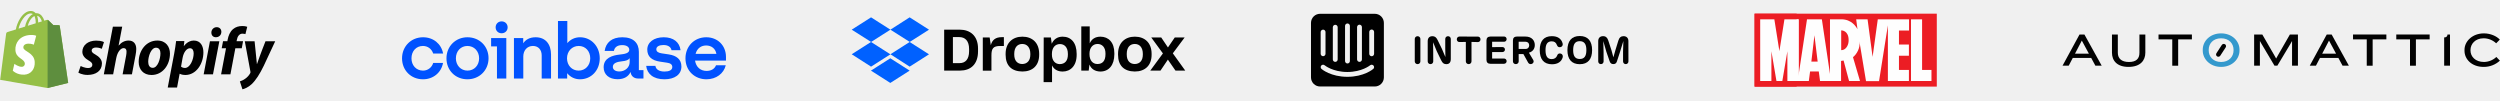
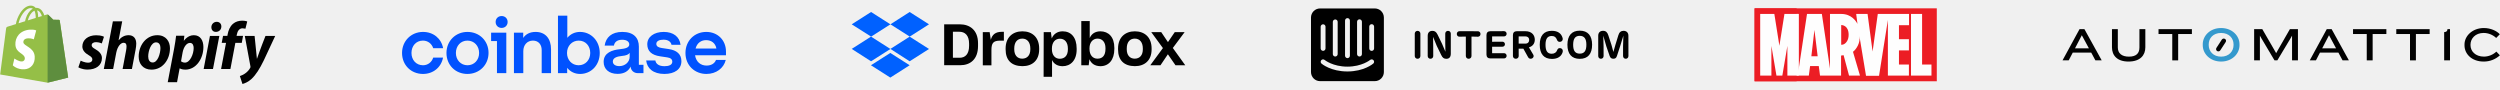
- <svg xmlns="http://www.w3.org/2000/svg" width="1072" height="43" viewBox="0 0 1372 43" fill="none">
+ <svg xmlns="http://www.w3.org/2000/svg" width="1200" height="43" viewBox="0 0 1372 43" fill="none">
  <g clip-path="url(#clip0_2_8855)">
    <path d="M32.776 8.144C32.747 7.931 32.56 7.812 32.405 7.799C32.252 7.786 29.241 7.741 29.241 7.741C29.241 7.741 26.722 5.295 26.474 5.046C26.225 4.798 25.739 4.873 25.55 4.929C25.548 4.93 25.077 5.076 24.285 5.321C24.153 4.892 23.958 4.363 23.68 3.833C22.783 2.122 21.47 1.218 19.884 1.215C19.881 1.215 19.88 1.215 19.878 1.215C19.767 1.215 19.658 1.226 19.548 1.235C19.501 1.179 19.454 1.124 19.405 1.07C18.714 0.33 17.828 -0.03 16.766 0.002C14.717 0.061 12.677 1.54 11.022 4.169C9.858 6.018 8.972 8.341 8.721 10.14C6.368 10.869 4.723 11.378 4.687 11.39C3.499 11.763 3.462 11.799 3.307 12.919C3.192 13.765 0.085 37.792 0.085 37.792L26.124 42.295L37.41 39.489C37.41 39.489 32.805 8.358 32.776 8.144ZM22.982 5.725C22.382 5.91 21.7 6.121 20.961 6.35C20.946 5.313 20.822 3.869 20.339 2.622C21.894 2.917 22.659 4.676 22.982 5.725ZM19.599 6.772C18.234 7.195 16.745 7.656 15.251 8.118C15.671 6.51 16.468 4.908 17.447 3.858C17.81 3.467 18.32 3.032 18.923 2.783C19.489 3.966 19.613 5.64 19.599 6.772ZM16.807 1.365C17.288 1.355 17.693 1.46 18.039 1.688C17.485 1.976 16.95 2.389 16.448 2.927C15.147 4.324 14.149 6.491 13.751 8.582C12.511 8.966 11.298 9.342 10.181 9.687C10.886 6.396 13.645 1.457 16.807 1.365Z" fill="#95BF47" />
    <path d="M32.406 7.8C32.253 7.788 29.242 7.742 29.242 7.742C29.242 7.742 26.724 5.296 26.475 5.048C26.382 4.955 26.256 4.907 26.125 4.887L26.126 42.294L37.411 39.489C37.411 39.489 32.806 8.359 32.777 8.145C32.748 7.932 32.56 7.813 32.406 7.8Z" fill="#5E8E3E" />
    <path d="M19.87 13.603L18.559 18.506C18.559 18.506 17.097 17.841 15.364 17.95C12.822 18.111 12.795 19.714 12.821 20.116C12.96 22.31 18.729 22.788 19.053 27.925C19.308 31.967 16.909 34.731 13.454 34.95C9.306 35.211 7.022 32.765 7.022 32.765L7.901 29.026C7.901 29.026 10.2 30.761 12.04 30.644C13.241 30.568 13.671 29.591 13.627 28.899C13.447 26.039 8.748 26.208 8.452 21.507C8.202 17.551 10.8 13.543 16.532 13.182C18.74 13.04 19.87 13.603 19.87 13.603Z" fill="white" />
    <path d="M52.271 23.871C50.974 23.167 50.307 22.573 50.307 21.758C50.307 20.72 51.233 20.052 52.68 20.052C54.364 20.052 55.868 20.757 55.868 20.757L57.054 17.123C57.054 17.123 55.963 16.27 52.753 16.27C48.286 16.27 45.191 18.828 45.191 22.424C45.191 24.463 46.636 26.021 48.565 27.132C50.122 28.021 50.678 28.652 50.678 29.579C50.678 30.542 49.9 31.321 48.454 31.321C46.3 31.321 44.265 30.208 44.265 30.208L43.005 33.842C43.005 33.842 44.885 35.102 48.047 35.102C52.644 35.102 55.943 32.841 55.943 28.763C55.942 26.577 54.274 25.02 52.271 23.871Z" fill="black" />
    <path d="M70.586 16.234C68.324 16.234 66.545 17.309 65.174 18.94L65.099 18.903L67.064 8.634H61.947L56.98 34.769H62.096L63.801 25.836C64.468 22.462 66.211 20.387 67.842 20.387C68.991 20.387 69.437 21.165 69.437 22.278C69.437 22.982 69.362 23.835 69.215 24.539L67.287 34.77H72.404L74.405 24.205C74.628 23.093 74.776 21.759 74.776 20.868C74.774 17.976 73.255 16.234 70.586 16.234Z" fill="black" />
    <path d="M86.34 16.234C80.186 16.234 76.109 21.795 76.109 27.985C76.109 31.952 78.555 35.139 83.153 35.139C89.195 35.139 93.273 29.727 93.273 23.388C93.273 19.718 91.123 16.234 86.34 16.234ZM83.82 31.211C82.077 31.211 81.335 29.729 81.335 27.875C81.335 24.946 82.856 20.164 85.636 20.164C87.453 20.164 88.045 21.721 88.045 23.241C88.045 26.392 86.526 31.211 83.82 31.211Z" fill="black" />
    <path d="M106.36 16.234C102.906 16.234 100.947 19.274 100.947 19.274H100.873L101.17 16.531H96.647C96.425 18.385 96.016 21.201 95.61 23.315L92.05 42.035H97.167L98.575 34.473H98.687C98.687 34.473 99.736 35.139 101.69 35.139C107.695 35.139 111.624 28.986 111.624 22.757C111.624 19.311 110.103 16.234 106.36 16.234ZM101.466 31.285C100.138 31.285 99.352 30.543 99.352 30.543L100.205 25.761C100.799 22.573 102.466 20.46 104.246 20.46C105.803 20.46 106.285 21.905 106.285 23.278C106.285 26.577 104.32 31.285 101.466 31.285Z" fill="black" />
    <path d="M118.927 8.894C117.296 8.894 115.999 10.191 115.999 11.859C115.999 13.379 116.962 14.417 118.408 14.417H118.482C120.077 14.417 121.448 13.342 121.485 11.452C121.485 9.969 120.484 8.894 118.927 8.894Z" fill="black" />
    <path d="M111.772 34.769H116.887L120.373 16.643H115.219L111.772 34.769Z" fill="black" />
    <path d="M133.385 16.605H129.826L130.011 15.752C130.308 14.01 131.346 12.453 133.051 12.453C133.961 12.453 134.682 12.712 134.682 12.712L135.683 8.709C135.683 8.709 134.793 8.264 132.902 8.264C131.085 8.264 129.27 8.783 127.897 9.969C126.155 11.452 125.339 13.601 124.932 15.752L124.784 16.605H122.411L121.669 20.461H124.043L121.337 34.77H126.453L129.159 20.461H132.681L133.385 16.605Z" fill="black" />
    <path d="M145.693 16.643C145.693 16.643 142.495 24.7 141.059 29.098H140.984C140.887 27.682 139.724 16.643 139.724 16.643H134.348L137.427 33.287C137.501 33.657 137.464 33.88 137.315 34.14C136.721 35.288 135.721 36.401 134.534 37.217C133.571 37.921 132.496 38.366 131.643 38.662L133.052 43C134.09 42.778 136.239 41.925 138.056 40.22C140.392 38.033 142.541 34.659 144.765 30.062L151.031 16.641H145.693V16.643Z" fill="black" />
  </g>
  <g clip-path="url(#clip1_2_8855)">
    <path d="M256.522 14.434C250.064 14.434 245.018 19.374 245.018 25.987C245.018 32.601 249.937 37.498 256.522 37.498C263.108 37.498 268.112 32.516 268.112 25.945C268.112 19.416 263.194 14.434 256.522 14.434ZM256.566 32.732C252.888 32.732 250.193 29.854 250.193 25.989C250.193 22.08 252.845 19.203 256.522 19.203C260.244 19.203 262.937 22.124 262.937 25.989C262.937 29.854 260.244 32.732 256.566 32.732ZM269.523 19.46H272.731V37.071H277.863V14.863H269.523V19.46ZM232.103 19.201C234.798 19.201 236.936 20.876 237.748 23.368H243.18C242.195 18.042 237.833 14.434 232.147 14.434C225.688 14.434 220.642 19.374 220.642 25.989C220.642 32.604 225.561 37.5 232.147 37.5C237.706 37.5 242.154 33.892 243.138 28.522H237.748C236.978 31.014 234.84 32.732 232.145 32.732C228.424 32.732 225.816 29.854 225.816 25.989C225.817 22.08 228.383 19.201 232.103 19.201ZM367.029 23.841L363.266 23.283C361.47 23.026 360.187 22.424 360.187 21.006C360.187 19.46 361.855 18.688 364.121 18.688C366.601 18.688 368.185 19.761 368.527 21.522H373.487C372.931 17.055 369.509 14.435 364.25 14.435C358.818 14.435 355.226 17.227 355.226 21.179C355.226 24.958 357.579 27.15 362.325 27.836L366.088 28.394C367.928 28.651 368.954 29.383 368.954 30.757C368.954 32.518 367.158 33.248 364.678 33.248C361.641 33.248 359.93 32.002 359.674 30.113H354.627C355.099 34.451 358.476 37.5 364.634 37.5C370.237 37.5 373.957 34.923 373.957 30.498C373.957 26.547 371.264 24.485 367.029 23.841ZM275.297 5.715C273.415 5.715 272.003 7.089 272.003 8.978C272.003 10.868 273.414 12.242 275.297 12.242C277.178 12.242 278.59 10.868 278.59 8.978C278.59 7.089 277.178 5.715 275.297 5.715ZM350.608 22.467C350.608 17.657 347.7 14.435 341.541 14.435C335.726 14.435 332.475 17.4 331.833 21.953H336.923C337.18 20.192 338.548 18.732 341.456 18.732C344.065 18.732 345.348 19.891 345.348 21.309C345.348 23.156 342.995 23.628 340.087 23.929C336.153 24.358 331.278 25.732 331.278 30.887C331.278 34.882 334.23 37.458 338.934 37.458C342.611 37.458 344.921 35.911 346.076 33.462C346.247 35.653 347.872 37.071 350.14 37.071H353.133V32.475H350.609V22.467H350.608ZM345.561 28.051C345.561 31.015 342.995 33.206 339.873 33.206C337.948 33.206 336.323 32.389 336.323 30.672C336.323 28.482 338.932 27.88 341.327 27.623C343.636 27.408 344.919 26.893 345.561 25.904V28.051ZM318.32 14.434C315.454 14.434 313.059 15.637 311.348 17.655V5.5H306.216V37.071H311.263V34.15C312.973 36.254 315.412 37.5 318.32 37.5C324.478 37.5 329.14 32.604 329.14 25.989C329.14 19.374 324.392 14.434 318.32 14.434ZM317.55 32.732C313.872 32.732 311.177 29.854 311.177 25.989C311.177 22.124 313.914 19.203 317.592 19.203C321.313 19.203 323.921 22.081 323.921 25.989C323.921 29.854 321.228 32.732 317.55 32.732ZM293.942 14.434C290.607 14.434 288.425 15.808 287.142 17.741V14.863H282.052V37.069H287.184V25C287.184 21.607 289.322 19.201 292.487 19.201C295.438 19.201 297.276 21.306 297.276 24.356V37.071H302.408V23.971C302.41 18.385 299.545 14.434 293.942 14.434ZM398.42 25.259C398.42 18.902 393.801 14.435 387.6 14.435C381.014 14.435 376.181 19.418 376.181 25.989C376.181 32.905 381.356 37.5 387.685 37.5C393.032 37.5 397.223 34.321 398.291 29.812H392.944C392.175 31.788 390.293 32.905 387.769 32.905C384.475 32.905 381.995 30.843 381.44 27.234H398.418V25.259H398.42ZM381.74 23.54C382.553 20.447 384.863 18.945 387.514 18.945C390.422 18.945 392.646 20.619 393.159 23.54H381.74Z" fill="#0052FF" />
  </g>
  <g clip-path="url(#clip2_2_8855)">
    <path d="M488.654 10.265L478.037 17.03L488.654 23.795L478.037 30.559L467.42 23.758L478.037 16.993L467.42 10.265L478.037 3.5L488.654 10.265ZM477.982 32.735L488.599 25.97L499.216 32.735L488.599 39.5L477.982 32.735ZM488.654 23.758L499.271 16.993L488.654 10.265L499.216 3.5L509.833 10.265L499.216 17.03L509.833 23.795L499.216 30.559L488.654 23.758Z" fill="#0061FF" />
    <path d="M518.162 10.265H526.747C532.22 10.265 536.742 13.428 536.742 20.65V22.167C536.742 29.444 532.513 32.717 526.912 32.717H518.162V10.265ZM522.958 14.342V28.621H526.637C529.749 28.621 531.836 26.592 531.836 22.076V20.888C531.836 16.372 529.639 14.342 526.473 14.342H522.958ZM539.286 14.562H543.13L543.753 18.785C544.485 15.915 546.352 14.379 549.738 14.379H550.928V19.224H548.951C545.052 19.224 544.1 20.577 544.1 24.416V32.772H539.359V14.562H539.286ZM551.88 24.032V23.52C551.88 17.432 555.779 14.104 561.088 14.104C566.506 14.104 570.295 17.432 570.295 23.52V24.032C570.295 30.011 566.616 33.229 561.088 33.229C555.212 33.174 551.88 30.029 551.88 24.032ZM565.444 23.977V23.52C565.444 20.138 563.742 18.108 561.033 18.108C558.378 18.108 556.621 19.973 556.621 23.52V23.977C556.621 27.25 558.323 29.115 561.033 29.115C563.742 29.06 565.444 27.25 565.444 23.977ZM572.784 14.562H576.738L577.196 17.999C578.148 15.695 580.18 14.104 583.182 14.104C587.813 14.104 590.87 17.432 590.87 23.593V24.105C590.87 30.084 587.483 33.247 583.182 33.247C580.308 33.247 578.331 31.949 577.361 29.865V39.061H572.73L572.784 14.562ZM586.056 23.977V23.575C586.056 19.955 584.189 18.163 581.699 18.163C579.045 18.163 577.288 20.193 577.288 23.575V23.923C577.288 27.14 578.99 29.17 581.644 29.17C584.372 29.115 586.056 27.378 586.056 23.977ZM597.881 29.408L597.478 32.735H593.414V8.473H598.045V17.779C599.071 15.402 601.102 14.104 603.976 14.104C608.333 14.159 611.555 17.158 611.555 23.191V23.758C611.555 29.792 608.498 33.247 603.867 33.247C600.81 33.174 598.833 31.766 597.881 29.408ZM606.686 23.758V23.301C606.686 19.973 604.873 18.108 602.329 18.108C599.73 18.108 597.917 20.193 597.917 23.356V23.758C597.917 27.14 599.675 29.115 602.274 29.115C605.056 29.115 606.686 27.378 606.686 23.758ZM613.587 24.032V23.52C613.587 17.432 617.485 14.104 622.794 14.104C628.212 14.104 632.001 17.432 632.001 23.52V24.032C632.001 30.011 628.267 33.229 622.794 33.229C616.918 33.174 613.587 30.029 613.587 24.032ZM627.187 23.977V23.52C627.187 20.138 625.485 18.108 622.776 18.108C620.121 18.108 618.364 19.973 618.364 23.52V23.977C618.364 27.25 620.067 29.115 622.776 29.115C625.503 29.06 627.187 27.25 627.187 23.977ZM638.207 23.301L631.818 14.562H637.292L640.971 20.028L644.705 14.562H650.123L643.643 23.246L650.471 32.735H645.108L640.934 26.702L636.871 32.735H631.269L638.207 23.301Z" fill="black" />
  </g>
  <g clip-path="url(#clip3_2_8855)">
    <path d="M779.503 15.365C779.503 14.533 778.861 13.85 777.962 13.85C777.064 13.85 776.422 14.533 776.422 15.365V27.656C776.422 28.489 777.064 29.172 777.962 29.172C778.882 29.172 779.503 28.489 779.503 27.656V15.365Z" fill="black" />
    <path d="M794.674 13.85C793.776 13.85 793.155 14.533 793.155 15.365V20.614L793.241 25.309L791.379 20.913L788.94 15.919C788.191 14.362 787.335 13.85 786.115 13.85C784.318 13.85 783.526 14.981 783.526 16.602V27.656C783.526 28.489 784.147 29.172 785.046 29.172C785.944 29.172 786.565 28.489 786.565 27.656L786.543 22.471L786.479 17.157L788.469 22.023L790.93 27.101C791.7 28.723 792.513 29.193 793.754 29.193C795.359 29.193 796.193 28.211 796.193 26.397V15.365C796.193 14.533 795.573 13.85 794.674 13.85Z" fill="black" />
    <path d="M807.554 16.987L811.042 17.072C811.855 17.093 812.497 16.474 812.497 15.578C812.497 14.682 811.855 14.063 811.042 14.063L800.942 14.042C800.151 14.042 799.487 14.661 799.487 15.557C799.487 16.453 800.151 17.072 800.942 17.051L804.451 16.987V27.656C804.451 28.489 805.093 29.172 805.992 29.172C806.912 29.172 807.554 28.489 807.554 27.656V16.987Z" fill="black" />
    <path d="M817.893 28.979H825.403C826.195 28.979 826.837 28.382 826.837 27.549C826.837 26.696 826.195 26.098 825.403 26.098L818.877 26.12V22.556H824.526C825.296 22.556 825.917 21.98 825.917 21.19C825.917 20.379 825.296 19.803 824.526 19.803L818.877 19.846V16.901H825.403C826.195 16.901 826.837 16.304 826.837 15.45C826.837 14.596 826.195 14.02 825.403 14.02L817.914 14.042C816.545 14.042 815.774 14.81 815.774 16.176V26.845C815.774 28.211 816.545 28.979 817.893 28.979Z" fill="black" />
    <path d="M839.07 22.898C841.102 22.364 842.301 20.785 842.301 18.694C842.301 16.368 840.782 14.042 837.144 14.042H832.437C831.067 14.042 830.297 14.81 830.297 16.176V27.656C830.297 28.489 830.939 29.172 831.881 29.172C832.801 29.172 833.464 28.489 833.464 27.656L833.442 23.644H836.032L838.663 28.382C839.091 29.108 839.99 29.406 840.824 28.979C841.659 28.531 841.894 27.635 841.445 26.91L839.07 22.898ZM833.442 16.88H837.165C838.428 16.88 839.22 17.669 839.22 18.843C839.22 19.995 838.471 20.849 837.208 20.849H833.442V16.88Z" fill="black" />
    <path d="M851.751 29.257C854.875 29.257 856.886 27.849 857.571 25.565C857.935 24.263 857.164 23.325 856.009 23.325C855.303 23.325 854.832 23.687 854.554 24.477C854.126 25.672 853.077 26.419 851.58 26.419C849.205 26.419 848.178 24.818 848.178 21.489C848.178 18.224 849.226 16.666 851.58 16.666C853.056 16.666 853.912 17.285 854.447 18.715C854.746 19.526 855.239 19.889 855.966 19.889C857.079 19.889 857.892 18.992 857.549 17.755C856.865 15.237 854.875 13.828 851.665 13.828C847.258 13.828 845.011 16.517 845.011 21.489C845.011 26.504 847.258 29.257 851.751 29.257Z" fill="black" />
    <path d="M866.964 29.214C871.5 29.214 873.746 26.44 873.746 21.489C873.746 16.496 871.436 13.743 866.964 13.743C862.47 13.743 860.224 16.538 860.202 21.489C860.202 26.461 862.492 29.214 866.964 29.214ZM866.964 26.355C864.439 26.355 863.348 24.754 863.348 21.489C863.348 18.182 864.46 16.581 866.942 16.581C869.446 16.581 870.623 18.182 870.601 21.489C870.601 24.775 869.489 26.355 866.964 26.355Z" fill="black" />
    <path d="M893.665 16.517C893.665 14.831 892.617 13.828 890.99 13.828C889.664 13.828 888.658 14.554 888.166 16.218L886.519 21.575L885.427 25.437L884.379 21.575L882.624 16.218C882.132 14.661 881.276 13.828 879.778 13.828C878.131 13.828 877.104 14.81 877.104 16.517V27.656C877.104 28.489 877.703 29.172 878.58 29.172C879.457 29.172 880.057 28.489 880.057 27.656L880.035 22.279L879.885 16.517L881.576 22.407L883.373 27.614C883.758 28.766 884.486 29.15 885.427 29.15C886.305 29.15 887.011 28.83 887.374 27.656L889.086 22.407L890.905 16.474L890.734 22.279V27.656C890.734 28.489 891.354 29.172 892.21 29.172C893.087 29.172 893.686 28.489 893.686 27.656L893.665 16.517Z" fill="black" />
    <path d="M754.105 23.506C754.105 23.861 753.965 24.202 753.716 24.454C753.466 24.705 753.128 24.847 752.775 24.847C752.422 24.847 752.083 24.705 751.834 24.454C751.584 24.202 751.444 23.861 751.444 23.506V11.527C751.444 11.171 751.584 10.83 751.834 10.579C752.083 10.327 752.422 10.186 752.775 10.186C753.128 10.186 753.466 10.327 753.716 10.579C753.965 10.83 754.105 11.171 754.105 11.527V23.506ZM753.643 31.806C753.467 31.983 748.52 36.138 739.449 36.138C730.378 36.138 725.463 32.005 725.254 31.828C725.123 31.716 725.014 31.579 724.935 31.425C724.856 31.27 724.808 31.102 724.794 30.929C724.779 30.756 724.799 30.582 724.852 30.417C724.904 30.252 724.989 30.098 725.1 29.966C725.33 29.698 725.655 29.533 726.005 29.506C726.356 29.479 726.702 29.593 726.969 29.822C727.046 29.878 731.466 33.49 739.438 33.49C747.409 33.49 751.862 29.855 751.906 29.822C752.177 29.595 752.524 29.482 752.875 29.509C753.226 29.536 753.553 29.7 753.786 29.966C754.011 30.23 754.123 30.572 754.098 30.919C754.073 31.265 753.914 31.588 753.654 31.817L753.643 31.806ZM724.781 11.527C724.801 11.17 724.96 10.836 725.224 10.597C725.488 10.358 725.835 10.234 726.189 10.252C726.517 10.271 726.827 10.412 727.058 10.647C727.29 10.882 727.426 11.196 727.442 11.527V23.484C727.442 23.839 727.302 24.18 727.053 24.432C726.803 24.683 726.465 24.824 726.112 24.824C725.759 24.824 725.421 24.683 725.171 24.432C724.922 24.18 724.781 23.839 724.781 23.484V11.527ZM731.455 8.867C731.475 8.511 731.634 8.176 731.898 7.937C732.162 7.699 732.509 7.575 732.863 7.593C733.191 7.612 733.501 7.752 733.732 7.988C733.964 8.223 734.1 8.536 734.116 8.867V26.597C734.116 26.953 733.976 27.294 733.727 27.546C733.477 27.797 733.139 27.938 732.786 27.938C732.433 27.938 732.095 27.797 731.845 27.546C731.596 27.294 731.455 26.953 731.455 26.597V8.867ZM738.162 8.202C738.162 7.847 738.303 7.506 738.552 7.254C738.802 7.003 739.14 6.862 739.493 6.862C739.846 6.862 740.184 7.003 740.433 7.254C740.683 7.506 740.823 7.847 740.823 8.202V27.484C740.823 27.84 740.683 28.18 740.433 28.432C740.184 28.683 739.846 28.825 739.493 28.825C739.14 28.825 738.802 28.683 738.552 28.432C738.303 28.18 738.162 27.84 738.162 27.484V8.202ZM744.759 8.867C744.759 8.512 744.9 8.171 745.149 7.919C745.399 7.668 745.737 7.526 746.09 7.526C746.443 7.526 746.781 7.668 747.031 7.919C747.28 8.171 747.42 8.512 747.42 8.867V26.597C747.42 26.953 747.28 27.294 747.031 27.546C746.781 27.797 746.443 27.938 746.09 27.938C745.737 27.938 745.399 27.797 745.149 27.546C744.9 27.294 744.759 26.953 744.759 26.597V8.867ZM754.468 1.554H724.474C723.82 1.549 723.172 1.675 722.567 1.923C721.961 2.172 721.41 2.538 720.946 3.001C720.481 3.464 720.112 4.015 719.859 4.623C719.605 5.23 719.474 5.881 719.471 6.54V36.46C719.474 37.118 719.605 37.77 719.859 38.377C720.112 38.985 720.481 39.536 720.946 39.999C721.41 40.462 721.961 40.828 722.567 41.077C723.172 41.325 723.82 41.451 724.474 41.446H754.468C755.121 41.451 755.768 41.326 756.372 41.078C756.977 40.83 757.527 40.465 757.992 40.003C758.456 39.541 758.826 38.991 759.08 38.385C759.334 37.779 759.466 37.129 759.471 36.471V6.54C759.468 5.882 759.336 5.232 759.084 4.625C758.832 4.019 758.463 3.468 758 3.005C757.536 2.542 756.987 2.175 756.382 1.926C755.778 1.677 755.132 1.551 754.479 1.554" fill="black" />
  </g>
  <g clip-path="url(#clip4_2_8855)">
    <path d="M1062.92 1.5H962.915V41.5H1062.92V1.5Z" fill="#EC1D24" />
    <path d="M1059.99 32.346V38.423H1048.76V4.577H1054.84V32.346H1059.99ZM1011.92 21.192C1011.38 21.423 1010.92 21.5 1010.45 21.5V10.654C1010.92 10.654 1014.53 10.808 1014.53 16.038C1014.53 18.731 1013.3 20.5 1011.92 21.192ZM994.069 27.808L995.761 13.346L997.531 27.808H994.069ZM1047.68 10.731V4.577H1030.53L1027.68 25.192L1024.92 4.577H1018.68L1019.38 10.038C1018.68 8.654 1016.15 4.577 1010.53 4.577H1004.3V34.577L999.838 4.577H991.684L986.992 35.654V4.577H979.3L976.531 22.038L973.761 4.577H965.992V38.423H972.069V22.115L974.915 38.423H978.146L980.915 22.115V38.423H992.684L993.377 33.192H998.146L998.838 38.423H1010.38V27.423L1011.76 27.192L1014.76 38.423H1020.76L1016.92 25.346C1018.84 23.885 1021.07 20.269 1020.45 16.731C1020.45 16.808 1024.07 38.5 1024.07 38.5H1031.22L1036.07 7.885V38.423H1047.61V32.346H1042.15V24.577H1047.61V18.423H1042.15V10.731H1047.68Z" fill="#FEFEFE" />
    <path d="M962.915 1.5H985.992V41.5H962.915V1.5Z" fill="#EC1D24" />
    <path d="M987.146 38.423V4.577H979.3L976.531 22.038L973.761 4.577H965.992V38.423H972.146V22.115L974.915 38.423H978.146L980.915 22.115V38.423H987.146Z" fill="#FEFEFE" />
  </g>
  <g clip-path="url(#clip5_2_8855)">
    <path d="M1218.94 30.7C1212.83 30.7 1208.87 26.33 1208.87 21.782V21.218C1208.87 16.593 1212.83 12.3 1218.94 12.3C1225.05 12.3 1229.04 16.593 1229.04 21.218V21.782C1229.04 26.33 1225.08 30.7 1218.94 30.7ZM1225.77 21.266C1225.77 17.951 1223.35 15.003 1218.94 15.003C1214.53 15.003 1212.14 17.956 1212.14 21.266V21.681C1212.14 24.995 1214.57 28.002 1218.94 28.002C1223.31 28.002 1225.77 24.995 1225.77 21.681V21.266Z" fill="#3499CD" />
    <path d="M1149.94 30.03L1147.66 25.79H1137.53L1135.31 30.03H1131.92L1141.24 12.917H1143.93L1153.41 30.03H1149.94ZM1142.5 16.256L1138.75 23.454H1146.39L1142.5 16.256Z" fill="#010101" />
    <path d="M1168.11 30.7C1161.92 30.7 1159.05 27.356 1159.05 22.914V12.917H1162.26V22.962C1162.26 26.123 1164.36 28.002 1168.35 28.002C1172.44 28.002 1174.12 26.123 1174.12 22.962V12.917H1177.36V22.9C1177.36 27.154 1174.64 30.7 1168.11 30.7Z" fill="#010101" />
    <path d="M1195.38 15.591V30.045H1192.14V15.591H1184.6V12.917H1202.91V15.591H1195.38Z" fill="#010101" />
    <path d="M1257.88 30.03V16.487L1257.03 17.98L1249.81 30.026H1248.23L1241.08 17.98L1240.23 16.487V30.03H1237.07V12.917H1241.55L1248.34 24.658L1249.15 26.104L1249.95 24.658L1256.69 12.917H1261.11V30.03H1257.88Z" fill="#010101" />
    <path d="M1285.59 30.03L1283.31 25.79H1273.19L1270.99 30.03H1267.59L1276.92 12.917H1279.6L1289.06 30.03H1285.59ZM1278.16 16.256L1274.41 23.454H1282.04L1278.16 16.256Z" fill="#010101" />
    <path d="M1302.11 15.591V30.045H1298.87V15.591H1291.34V12.917H1309.64V15.591H1302.11Z" fill="#010101" />
    <path d="M1325.85 15.591V30.045H1322.61V15.591H1315.08V12.917H1333.39V15.591H1325.85Z" fill="#010101" />
    <path d="M1341.36 30.03V14.536C1342.65 14.536 1343.17 13.842 1343.17 12.917H1344.56V30.03H1341.36Z" fill="#010101" />
    <path d="M1369.9 17.749C1368.04 15.992 1365.57 15.008 1363.01 14.998C1358.4 14.998 1355.81 18.135 1355.81 21.396V21.729C1355.81 24.966 1358.42 27.992 1363.24 27.992C1365.76 27.945 1368.17 26.964 1370 25.241L1371.94 27.27C1369.52 29.51 1366.32 30.739 1363.01 30.7C1356.48 30.7 1352.52 26.484 1352.52 21.859V21.295C1352.52 16.67 1356.85 12.3 1363.16 12.3C1366.81 12.3 1370.13 13.818 1371.9 15.716L1369.9 17.749Z" fill="#010101" />
    <path d="M1221.07 18.255C1221.22 18.345 1221.34 18.462 1221.43 18.599C1221.53 18.737 1221.6 18.892 1221.63 19.055C1221.66 19.219 1221.66 19.388 1221.63 19.551C1221.6 19.715 1221.53 19.871 1221.44 20.009L1218.49 24.547C1218.4 24.686 1218.28 24.805 1218.15 24.899C1218.01 24.993 1217.86 25.06 1217.7 25.095C1217.54 25.131 1217.37 25.134 1217.21 25.105C1217.04 25.077 1216.89 25.016 1216.75 24.928C1216.47 24.746 1216.27 24.461 1216.2 24.136C1216.14 23.811 1216.2 23.472 1216.38 23.194L1219.33 18.655C1219.51 18.376 1219.8 18.18 1220.12 18.109C1220.45 18.039 1220.79 18.1 1221.07 18.279V18.255Z" fill="#010101" />
  </g>
  <defs>
    <clipPath id="clip0_2_8855">
      <rect width="151.557" height="43" fill="white" transform="translate(0.0847778)" />
    </clipPath>
    <clipPath id="clip1_2_8855">
      <rect width="177.778" height="32" fill="white" transform="translate(220.642 5.5)" />
    </clipPath>
    <clipPath id="clip2_2_8855">
      <rect width="183.051" height="36" fill="white" transform="translate(467.42 3.5)" />
    </clipPath>
    <clipPath id="clip3_2_8855">
      <rect width="174.444" height="40" fill="white" transform="translate(719.471 1.5)" />
    </clipPath>
    <clipPath id="clip4_2_8855">
      <rect width="100" height="40" fill="white" transform="translate(962.915 1.5)" />
    </clipPath>
    <clipPath id="clip5_2_8855">
      <rect width="240" height="18.4" fill="white" transform="translate(1131.92 12.3)" />
    </clipPath>
  </defs>
</svg>
